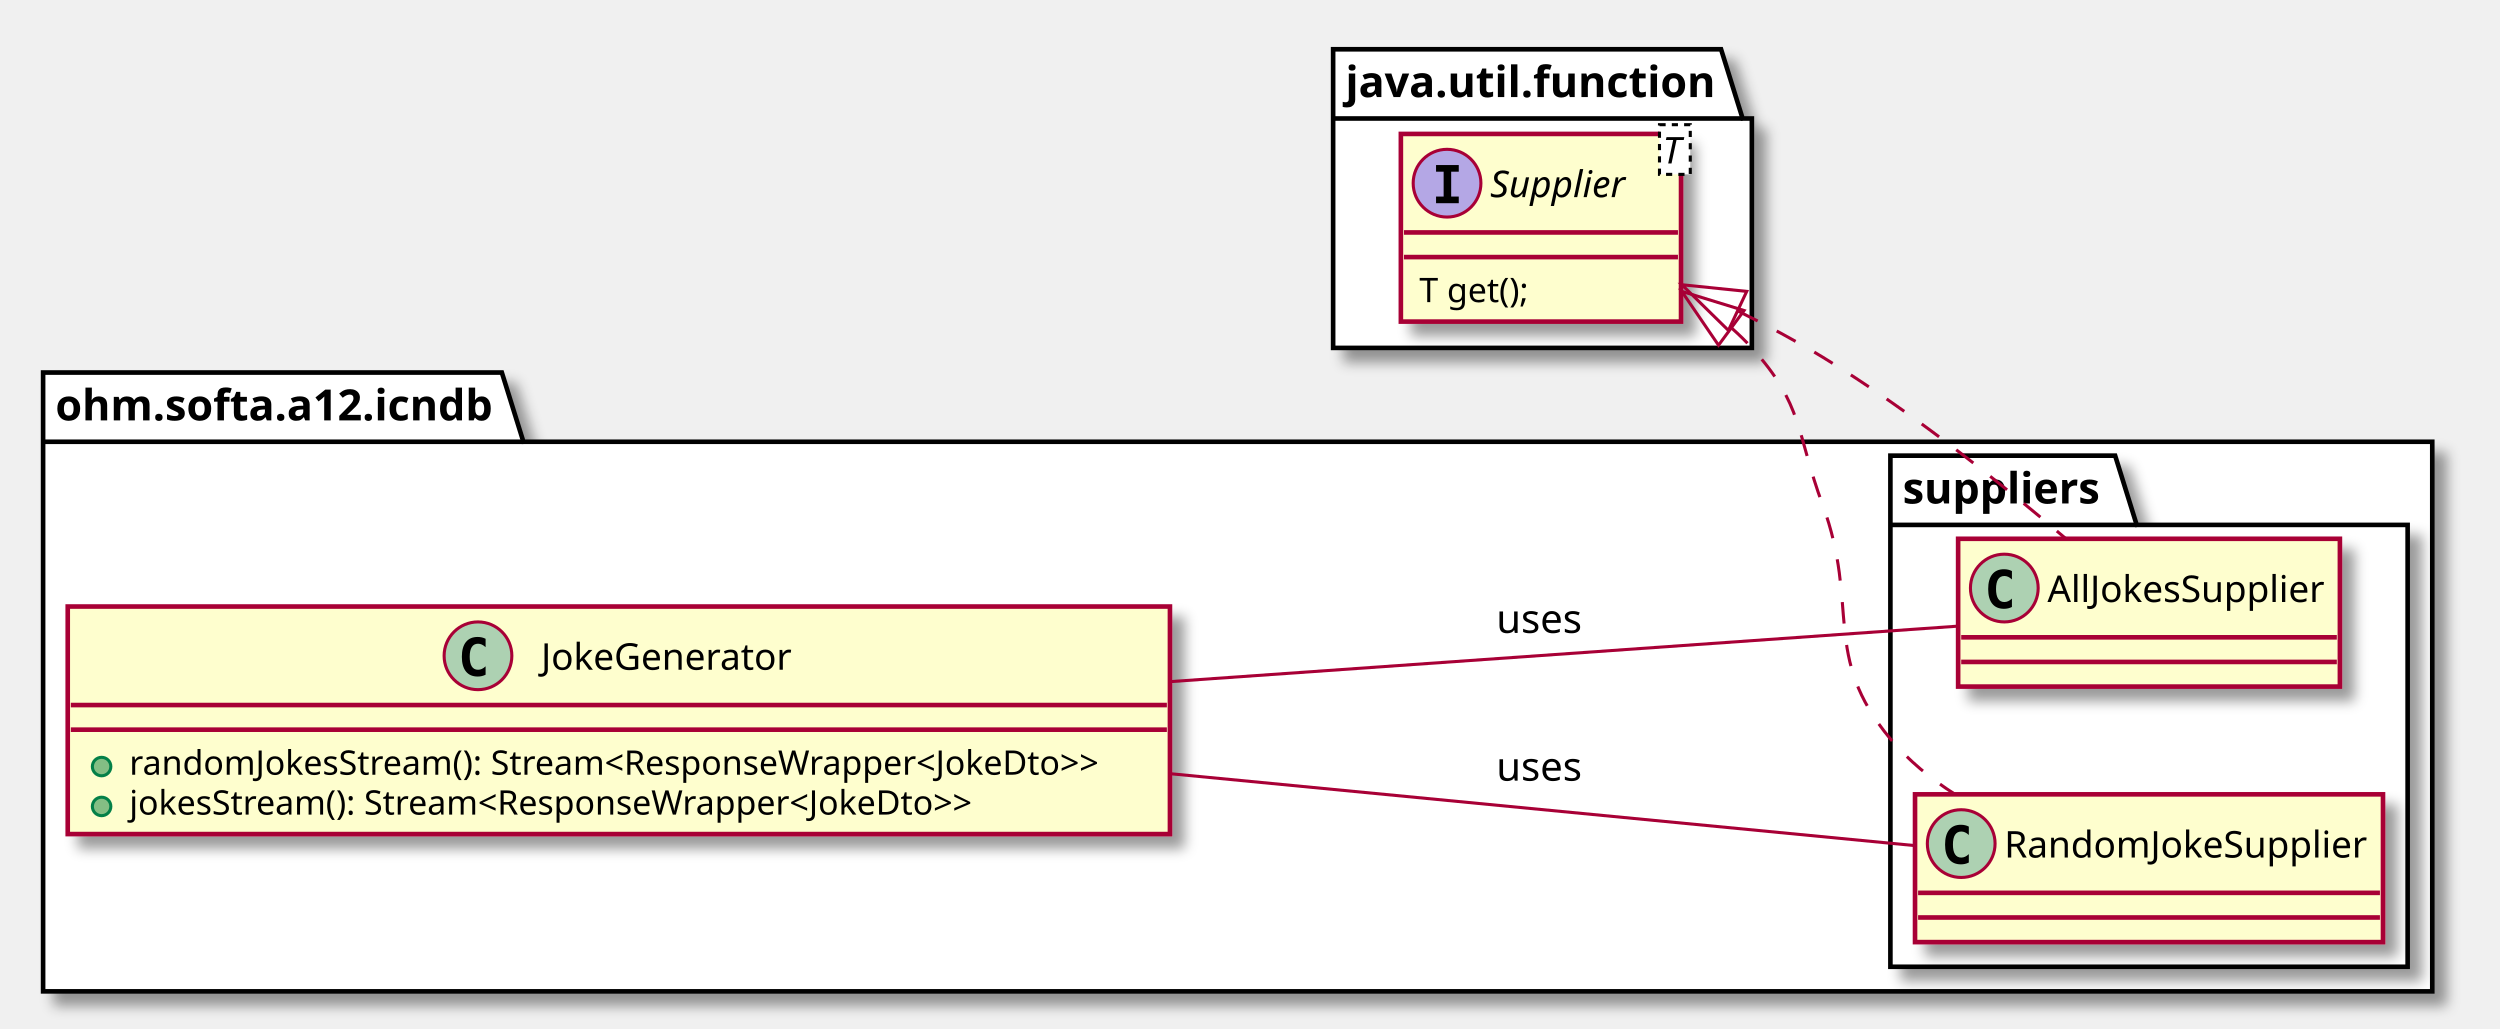
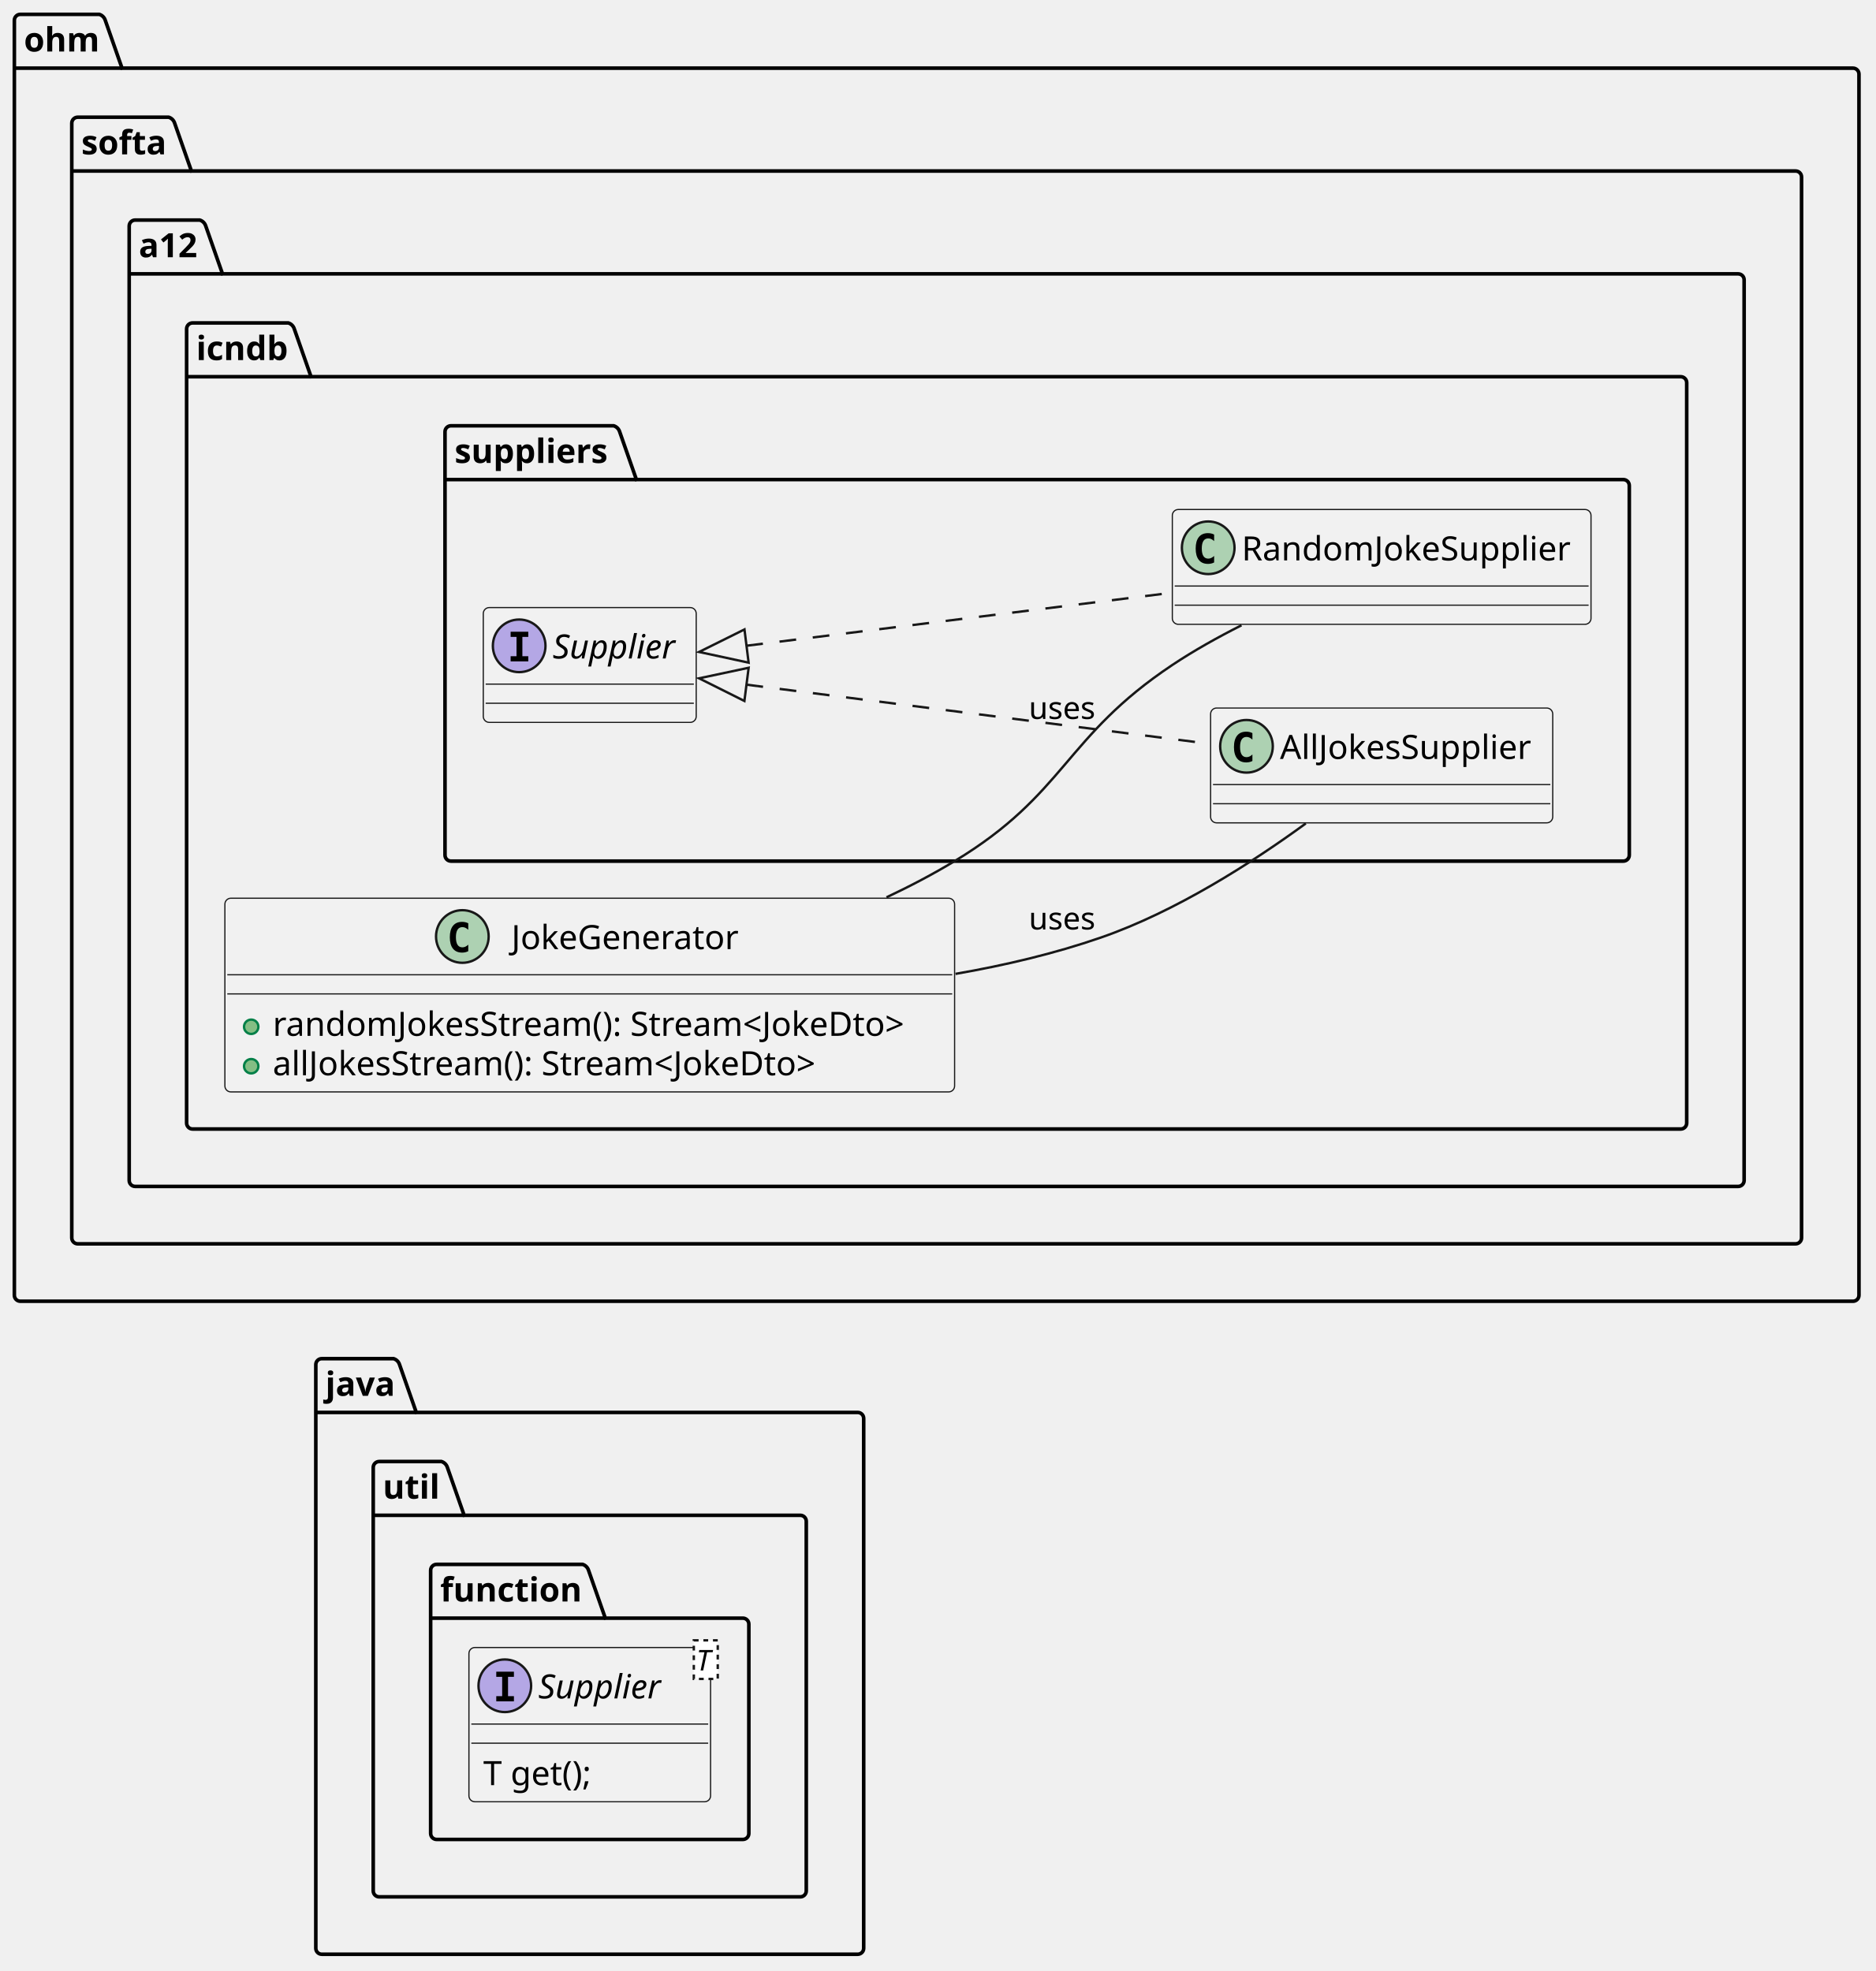
- <svg xmlns="http://www.w3.org/2000/svg" contentScriptType="application/ecmascript" contentStyleType="text/css" height="334px" preserveAspectRatio="none" style="width:812px;height:334px;" version="1.1" viewBox="0 0 812 334" width="812px" zoomAndPan="magnify">
-   <defs>
-     <filter height="300%" id="f1lp1nfqy0adly" width="300%" x="-1" y="-1">
-       <feGaussianBlur result="blurOut" stdDeviation="2.0" />
-       <feColorMatrix in="blurOut" result="blurOut2" type="matrix" values="0 0 0 0 0 0 0 0 0 0 0 0 0 0 0 0 0 0 .4 0" />
-       <feOffset dx="4.0" dy="4.0" in="blurOut2" result="blurOut3" />
-       <feBlend in="SourceGraphic" in2="blurOut3" mode="normal" />
-     </filter>
-   </defs>
+ <svg xmlns="http://www.w3.org/2000/svg" contentStyleType="text/css" height="824px" preserveAspectRatio="none" style="width:784px;height:824px;background:#FFFFFF;" version="1.1" viewBox="0 0 784 824" width="784px" zoomAndPan="magnify">
+   <defs />
  <g>
-     <polygon fill="#FFFFFF" filter="url(#f1lp1nfqy0adly)" points="433,16,559,16,566,38.488,569,38.488,569,113,433,113,433,16" style="stroke: #000000; stroke-width: 1.5;" />
-     <line style="stroke: #000000; stroke-width: 1.5;" x1="433" x2="566" y1="38.488" y2="38.488" />
-     <text fill="#000000" font-family="sans-serif" font-size="14" font-weight="bold" lengthAdjust="spacingAndGlyphs" textLength="120" x="437" y="31.535">java.util.function</text>
-     <polygon fill="#FFFFFF" filter="url(#f1lp1nfqy0adly)" points="14,121,163,121,170,143.488,790,143.488,790,322,14,322,14,121" style="stroke: #000000; stroke-width: 1.5;" />
-     <line style="stroke: #000000; stroke-width: 1.5;" x1="14" x2="170" y1="143.488" y2="143.488" />
-     <text fill="#000000" font-family="sans-serif" font-size="14" font-weight="bold" lengthAdjust="spacingAndGlyphs" textLength="143" x="18" y="136.535">ohm.softa.a12.icndb</text>
-     <polygon fill="#FFFFFF" filter="url(#f1lp1nfqy0adly)" points="614,148,687,148,694,170.488,782,170.488,782,314,614,314,614,148" style="stroke: #000000; stroke-width: 1.5;" />
-     <line style="stroke: #000000; stroke-width: 1.5;" x1="614" x2="694" y1="170.488" y2="170.488" />
-     <text fill="#000000" font-family="sans-serif" font-size="14" font-weight="bold" lengthAdjust="spacingAndGlyphs" textLength="67" x="618" y="163.535">suppliers</text>
-     <rect fill="#FEFECE" filter="url(#f1lp1nfqy0adly)" height="60.955" id="Supplier" style="stroke: #A80036; stroke-width: 1.5;" width="91" x="455" y="43.5" />
-     <ellipse cx="470" cy="59.5" fill="#B4A7E5" rx="11" ry="11" style="stroke: #A80036; stroke-width: 1.0;" />
-     <path d="M466.428,55.765 L466.428,53.607 L473.807,53.607 L473.807,55.765 L471.342,55.765 L471.342,63.842 L473.807,63.842 L473.807,66 L466.428,66 L466.428,63.842 L468.893,63.842 L468.893,55.765 Z " />
-     <text fill="#000000" font-family="sans-serif" font-size="12" font-style="italic" lengthAdjust="spacingAndGlyphs" textLength="47" x="484" y="64.035">Supplier</text>
-     <rect fill="#FFFFFF" height="16.133" style="stroke: #000000; stroke-width: 1.0; stroke-dasharray: 2.0,2.0;" width="10" x="539" y="40.5" />
-     <text fill="#000000" font-family="sans-serif" font-size="12" font-style="italic" lengthAdjust="spacingAndGlyphs" textLength="8" x="540" y="53.102">T</text>
-     <line style="stroke: #A80036; stroke-width: 1.5;" x1="456" x2="545" y1="75.5" y2="75.5" />
-     <line style="stroke: #A80036; stroke-width: 1.5;" x1="456" x2="545" y1="83.5" y2="83.5" />
-     <text fill="#000000" font-family="sans-serif" font-size="11" lengthAdjust="spacingAndGlyphs" textLength="38" x="461" y="98.135">T get();</text>
-     <rect fill="#FEFECE" filter="url(#f1lp1nfqy0adly)" height="73.91" id="JokeGenerator" style="stroke: #A80036; stroke-width: 1.5;" width="358" x="22" y="197" />
-     <ellipse cx="155.25" cy="213" fill="#ADD1B2" rx="11" ry="11" style="stroke: #A80036; stroke-width: 1.0;" />
-     <path d="M157.723,219.143 Q157.142,219.442 156.503,219.591 Q155.864,219.741 155.158,219.741 Q152.651,219.741 151.332,218.089 Q150.012,216.437 150.012,213.316 Q150.012,210.186 151.332,208.535 Q152.651,206.883 155.158,206.883 Q155.864,206.883 156.511,207.032 Q157.159,207.182 157.723,207.481 L157.723,210.203 Q157.092,209.622 156.499,209.352 Q155.905,209.083 155.274,209.083 Q153.93,209.083 153.245,210.149 Q152.56,211.216 152.56,213.316 Q152.56,215.408 153.245,216.474 Q153.93,217.541 155.274,217.541 Q155.905,217.541 156.499,217.271 Q157.092,217.001 157.723,216.42 Z " />
-     <text fill="#000000" font-family="sans-serif" font-size="12" lengthAdjust="spacingAndGlyphs" textLength="83" x="175.75" y="217.535">JokeGenerator</text>
-     <line style="stroke: #A80036; stroke-width: 1.5;" x1="23" x2="379" y1="229" y2="229" />
-     <line style="stroke: #A80036; stroke-width: 1.5;" x1="23" x2="379" y1="237" y2="237" />
-     <ellipse cx="33" cy="248.977" fill="#84BE84" rx="3" ry="3" style="stroke: #038048; stroke-width: 1.0;" />
-     <text fill="#000000" font-family="sans-serif" font-size="11" lengthAdjust="spacingAndGlyphs" textLength="332" x="42" y="251.635">randomJokesStream(): Stream&lt;ResponseWrapper&lt;JokeDto&gt;&gt;</text>
-     <ellipse cx="33" cy="261.933" fill="#84BE84" rx="3" ry="3" style="stroke: #038048; stroke-width: 1.0;" />
-     <text fill="#000000" font-family="sans-serif" font-size="11" lengthAdjust="spacingAndGlyphs" textLength="290" x="42" y="264.59">jokesStream(): Stream&lt;ResponseWrapper&lt;JokeDto&gt;&gt;</text>
-     <rect fill="#FEFECE" filter="url(#f1lp1nfqy0adly)" height="48" id="AllJokesSupplier" style="stroke: #A80036; stroke-width: 1.5;" width="124" x="636" y="175" />
-     <ellipse cx="651" cy="191" fill="#ADD1B2" rx="11" ry="11" style="stroke: #A80036; stroke-width: 1.0;" />
-     <path d="M653.473,197.143 Q652.892,197.442 652.253,197.591 Q651.614,197.741 650.908,197.741 Q648.401,197.741 647.082,196.089 Q645.762,194.437 645.762,191.316 Q645.762,188.186 647.082,186.535 Q648.401,184.883 650.908,184.883 Q651.614,184.883 652.261,185.032 Q652.909,185.182 653.473,185.481 L653.473,188.203 Q652.842,187.622 652.249,187.352 Q651.655,187.083 651.024,187.083 Q649.68,187.083 648.995,188.149 Q648.31,189.216 648.31,191.316 Q648.31,193.408 648.995,194.474 Q649.68,195.541 651.024,195.541 Q651.655,195.541 652.249,195.271 Q652.842,195.001 653.473,194.42 Z " />
-     <text fill="#000000" font-family="sans-serif" font-size="12" lengthAdjust="spacingAndGlyphs" textLength="92" x="665" y="195.535">AllJokesSupplier</text>
-     <line style="stroke: #A80036; stroke-width: 1.5;" x1="637" x2="759" y1="207" y2="207" />
-     <line style="stroke: #A80036; stroke-width: 1.5;" x1="637" x2="759" y1="215" y2="215" />
-     <rect fill="#FEFECE" filter="url(#f1lp1nfqy0adly)" height="48" id="RandomJokeSupplier" style="stroke: #A80036; stroke-width: 1.5;" width="152" x="622" y="258" />
-     <ellipse cx="637" cy="274" fill="#ADD1B2" rx="11" ry="11" style="stroke: #A80036; stroke-width: 1.0;" />
-     <path d="M639.473,280.143 Q638.892,280.442 638.253,280.591 Q637.614,280.741 636.908,280.741 Q634.401,280.741 633.082,279.089 Q631.762,277.437 631.762,274.316 Q631.762,271.187 633.082,269.535 Q634.401,267.883 636.908,267.883 Q637.614,267.883 638.261,268.032 Q638.909,268.182 639.473,268.481 L639.473,271.203 Q638.842,270.622 638.249,270.352 Q637.655,270.082 637.024,270.082 Q635.68,270.082 634.995,271.149 Q634.31,272.216 634.31,274.316 Q634.31,276.408 634.995,277.474 Q635.68,278.541 637.024,278.541 Q637.655,278.541 638.249,278.271 Q638.842,278.002 639.473,277.42 Z " />
-     <text fill="#000000" font-family="sans-serif" font-size="12" lengthAdjust="spacingAndGlyphs" textLength="120" x="651" y="278.535">RandomJokeSupplier</text>
-     <line style="stroke: #A80036; stroke-width: 1.5;" x1="623" x2="773" y1="290" y2="290" />
-     <line style="stroke: #A80036; stroke-width: 1.5;" x1="623" x2="773" y1="298" y2="298" />
-     <path d="M564.624,101.102 C573.993,105.727 583.38,110.747 592,116 C620.541,133.393 650.271,157.253 670.957,174.928 " fill="none" id="Supplier-AllJokesSupplier" style="stroke: #A80036; stroke-width: 1.0; stroke-dasharray: 7.0,7.0;" />
-     <polygon fill="none" points="561.386,107.314,546.257,92.478,567.336,94.642,561.386,107.314" style="stroke: #A80036; stroke-width: 1.0;" />
-     <path d="M562.529,106.64 C564.814,108.666 566.985,110.786 569,113 C585.738,131.388 583.41,140.666 592,164 C604.148,197 591.496,212.98 614,240 C619.843,247.016 627.15,252.972 635,257.997 " fill="none" id="Supplier-RandomJokeSupplier" style="stroke: #A80036; stroke-width: 1.0; stroke-dasharray: 7.0,7.0;" />
-     <polygon fill="none" points="558.174,112.126,546.224,94.628,566.478,100.855,558.174,112.126" style="stroke: #A80036; stroke-width: 1.0;" />
-     <path d="M380.077,221.389 C469.509,215.091 571.982,207.875 635.857,203.376 " fill="none" id="JokeGenerator-AllJokesSupplier" style="stroke: #A80036; stroke-width: 1.0;" />
-     <text fill="#000000" font-family="sans-serif" font-size="13" lengthAdjust="spacingAndGlyphs" textLength="29" x="486" y="205.568">uses</text>
-     <path d="M380.077,251.295 C463.25,259.328 557.703,268.45 621.896,274.65 " fill="none" id="JokeGenerator-RandomJokeSupplier" style="stroke: #A80036; stroke-width: 1.0;" />
-     <text fill="#000000" font-family="sans-serif" font-size="13" lengthAdjust="spacingAndGlyphs" textLength="29" x="486" y="253.568">uses</text>
+     <g id="cluster_java">
+       <path d="M134.5,568 L164.5,568 A3.75,3.75 0 0 1 167,570.5 L174,590.488 L358.5,590.488 A2.5,2.5 0 0 1 361,592.988 L361,814.5 A2.5,2.5 0 0 1 358.5,817 L134.5,817 A2.5,2.5 0 0 1 132,814.5 L132,570.5 A2.5,2.5 0 0 1 134.5,568 " fill="none" style="stroke:#000000;stroke-width:1.5;" />
+       <line style="stroke:#000000;stroke-width:1.5;" x1="132" x2="174" y1="590.488" y2="590.488" />
+       <text fill="#000000" font-family="sans-serif" font-size="14" font-weight="bold" lengthAdjust="spacing" textLength="29" x="136" y="583.535">java</text>
+     </g>
+     <g id="cluster_util">
+       <path d="M158.5,611 L184.5,611 A3.75,3.75 0 0 1 187,613.5 L194,633.488 L334.5,633.488 A2.5,2.5 0 0 1 337,635.988 L337,790.5 A2.5,2.5 0 0 1 334.5,793 L158.5,793 A2.5,2.5 0 0 1 156,790.5 L156,613.5 A2.5,2.5 0 0 1 158.5,611 " fill="none" style="stroke:#000000;stroke-width:1.5;" />
+       <line style="stroke:#000000;stroke-width:1.5;" x1="156" x2="194" y1="633.488" y2="633.488" />
+       <text fill="#000000" font-family="sans-serif" font-size="14" font-weight="bold" lengthAdjust="spacing" textLength="25" x="160" y="626.535">util</text>
+     </g>
+     <g id="cluster_function">
+       <path d="M182.5,654 L243.5,654 A3.75,3.75 0 0 1 246,656.5 L253,676.488 L310.5,676.488 A2.5,2.5 0 0 1 313,678.988 L313,766.5 A2.5,2.5 0 0 1 310.5,769 L182.5,769 A2.5,2.5 0 0 1 180,766.5 L180,656.5 A2.5,2.5 0 0 1 182.5,654 " fill="none" style="stroke:#000000;stroke-width:1.5;" />
+       <line style="stroke:#000000;stroke-width:1.5;" x1="180" x2="253" y1="676.488" y2="676.488" />
+       <text fill="#000000" font-family="sans-serif" font-size="14" font-weight="bold" lengthAdjust="spacing" textLength="60" x="184" y="669.535">function</text>
+     </g>
+     <g id="cluster_ohm">
+       <path d="M8.5,6 L41.5,6 A3.75,3.75 0 0 1 44,8.5 L51,28.488 L774.5,28.488 A2.5,2.5 0 0 1 777,30.988 L777,541.5 A2.5,2.5 0 0 1 774.5,544 L8.5,544 A2.5,2.5 0 0 1 6,541.5 L6,8.5 A2.5,2.5 0 0 1 8.5,6 " fill="none" style="stroke:#000000;stroke-width:1.5;" />
+       <line style="stroke:#000000;stroke-width:1.5;" x1="6" x2="51" y1="28.488" y2="28.488" />
+       <text fill="#000000" font-family="sans-serif" font-size="14" font-weight="bold" lengthAdjust="spacing" textLength="32" x="10" y="21.535">ohm</text>
+     </g>
+     <g id="cluster_softa">
+       <path d="M32.5,49 L70.5,49 A3.75,3.75 0 0 1 73,51.5 L80,71.488 L750.5,71.488 A2.5,2.5 0 0 1 753,73.988 L753,517.5 A2.5,2.5 0 0 1 750.5,520 L32.5,520 A2.5,2.5 0 0 1 30,517.5 L30,51.5 A2.5,2.5 0 0 1 32.5,49 " fill="none" style="stroke:#000000;stroke-width:1.5;" />
+       <line style="stroke:#000000;stroke-width:1.5;" x1="30" x2="80" y1="71.488" y2="71.488" />
+       <text fill="#000000" font-family="sans-serif" font-size="14" font-weight="bold" lengthAdjust="spacing" textLength="37" x="34" y="64.535">softa</text>
+     </g>
+     <g id="cluster_a12">
+       <path d="M56.5,92 L83.5,92 A3.75,3.75 0 0 1 86,94.5 L93,114.488 L726.5,114.488 A2.5,2.5 0 0 1 729,116.988 L729,493.5 A2.5,2.5 0 0 1 726.5,496 L56.5,496 A2.5,2.5 0 0 1 54,493.5 L54,94.5 A2.5,2.5 0 0 1 56.5,92 " fill="none" style="stroke:#000000;stroke-width:1.5;" />
+       <line style="stroke:#000000;stroke-width:1.5;" x1="54" x2="93" y1="114.488" y2="114.488" />
+       <text fill="#000000" font-family="sans-serif" font-size="14" font-weight="bold" lengthAdjust="spacing" textLength="26" x="58" y="107.535">a12</text>
+     </g>
+     <g id="cluster_icndb">
+       <path d="M80.5,135 L120.5,135 A3.75,3.75 0 0 1 123,137.5 L130,157.488 L702.5,157.488 A2.5,2.5 0 0 1 705,159.988 L705,469.5 A2.5,2.5 0 0 1 702.5,472 L80.5,472 A2.5,2.5 0 0 1 78,469.5 L78,137.5 A2.5,2.5 0 0 1 80.5,135 " fill="none" style="stroke:#000000;stroke-width:1.5;" />
+       <line style="stroke:#000000;stroke-width:1.5;" x1="78" x2="130" y1="157.488" y2="157.488" />
+       <text fill="#000000" font-family="sans-serif" font-size="14" font-weight="bold" lengthAdjust="spacing" textLength="39" x="82" y="150.535">icndb</text>
+     </g>
+     <g id="cluster_suppliers">
+       <path d="M188.5,178 L256.5,178 A3.75,3.75 0 0 1 259,180.5 L266,200.488 L678.5,200.488 A2.5,2.5 0 0 1 681,202.988 L681,357.5 A2.5,2.5 0 0 1 678.5,360 L188.5,360 A2.5,2.5 0 0 1 186,357.5 L186,180.5 A2.5,2.5 0 0 1 188.5,178 " fill="none" style="stroke:#000000;stroke-width:1.5;" />
+       <line style="stroke:#000000;stroke-width:1.5;" x1="186" x2="266" y1="200.488" y2="200.488" />
+       <text fill="#000000" font-family="sans-serif" font-size="14" font-weight="bold" lengthAdjust="spacing" textLength="67" x="190" y="193.535">suppliers</text>
+     </g>
+     <g id="elem_Supplier">
+       <rect codeLine="3" fill="#F1F1F1" height="64.488" id="Supplier" rx="2.5" ry="2.5" style="stroke:#181818;stroke-width:0.5;" width="101" x="196" y="688.76" />
+       <ellipse cx="211" cy="704.76" fill="#B4A7E5" rx="11" ry="11" style="stroke:#181818;stroke-width:1.0;" />
+       <path d="M207.428,701.025 L207.428,698.867 L214.807,698.867 L214.807,701.025 L212.342,701.025 L212.342,709.102 L214.807,709.102 L214.807,711.26 L207.428,711.26 L207.428,709.102 L209.893,709.102 L209.893,701.025 Z " fill="#000000" />
+       <text fill="#000000" font-family="sans-serif" font-size="14" font-style="italic" lengthAdjust="spacing" textLength="57" x="225" y="710.051">Supplier</text>
+       <rect fill="#FFFFFF" height="16.133" style="stroke:#181818;stroke-width:1.0;stroke-dasharray:2.0,2.0;" width="10" x="290" y="685.76" />
+       <text fill="#000000" font-family="sans-serif" font-size="12" font-style="italic" lengthAdjust="spacing" textLength="8" x="291" y="698.362">T</text>
+       <line style="stroke:#181818;stroke-width:0.5;" x1="197" x2="296" y1="720.76" y2="720.76" />
+       <line style="stroke:#181818;stroke-width:0.5;" x1="197" x2="296" y1="728.76" y2="728.76" />
+       <text fill="#000000" font-family="sans-serif" font-size="14" lengthAdjust="spacing" textLength="49" x="202" y="746.295">T get();</text>
+     </g>
+     <g id="elem_JokeGenerator">
+       <rect codeLine="9" fill="#F1F1F1" height="80.977" id="JokeGenerator" rx="2.5" ry="2.5" style="stroke:#181818;stroke-width:0.5;" width="305" x="94" y="375.51" />
+       <ellipse cx="193.25" cy="391.51" fill="#ADD1B2" rx="11" ry="11" style="stroke:#181818;stroke-width:1.0;" />
+       <path d="M195.723,397.653 Q195.142,397.952 194.503,398.101 Q193.864,398.251 193.158,398.251 Q190.651,398.251 189.332,396.599 Q188.012,394.947 188.012,391.826 Q188.012,388.697 189.332,387.045 Q190.651,385.393 193.158,385.393 Q193.864,385.393 194.511,385.542 Q195.159,385.692 195.723,385.99 L195.723,388.713 Q195.092,388.132 194.499,387.862 Q193.905,387.592 193.274,387.592 Q191.93,387.592 191.245,388.659 Q190.56,389.726 190.56,391.826 Q190.56,393.918 191.245,394.984 Q191.93,396.051 193.274,396.051 Q193.905,396.051 194.499,395.781 Q195.092,395.512 195.723,394.93 Z " fill="#000000" />
+       <text fill="#000000" font-family="sans-serif" font-size="14" lengthAdjust="spacing" textLength="98" x="213.75" y="396.801">JokeGenerator</text>
+       <line style="stroke:#181818;stroke-width:0.5;" x1="95" x2="398" y1="407.51" y2="407.51" />
+       <line style="stroke:#181818;stroke-width:0.5;" x1="95" x2="398" y1="415.51" y2="415.51" />
+       <ellipse cx="105" cy="429.254" fill="#84BE84" rx="3" ry="3" style="stroke:#038048;stroke-width:1.0;" />
+       <text fill="#000000" font-family="sans-serif" font-size="14" lengthAdjust="spacing" textLength="279" x="114" y="433.045">randomJokesStream(): Stream&lt;JokeDto&gt;</text>
+       <ellipse cx="105" cy="445.742" fill="#84BE84" rx="3" ry="3" style="stroke:#038048;stroke-width:1.0;" />
+       <text fill="#000000" font-family="sans-serif" font-size="14" lengthAdjust="spacing" textLength="241" x="114" y="449.533">allJokesStream(): Stream&lt;JokeDto&gt;</text>
+     </g>
+     <g id="elem_AllJokesSupplier">
+       <rect codeLine="15" fill="#F1F1F1" height="48" id="AllJokesSupplier" rx="2.5" ry="2.5" style="stroke:#181818;stroke-width:0.5;" width="143" x="506" y="296" />
+       <ellipse cx="521" cy="312" fill="#ADD1B2" rx="11" ry="11" style="stroke:#181818;stroke-width:1.0;" />
+       <path d="M523.473,318.143 Q522.892,318.442 522.253,318.591 Q521.614,318.741 520.908,318.741 Q518.401,318.741 517.082,317.089 Q515.762,315.437 515.762,312.316 Q515.762,309.187 517.082,307.535 Q518.401,305.883 520.908,305.883 Q521.614,305.883 522.261,306.032 Q522.909,306.182 523.473,306.481 L523.473,309.203 Q522.842,308.622 522.249,308.352 Q521.655,308.082 521.024,308.082 Q519.68,308.082 518.995,309.149 Q518.31,310.216 518.31,312.316 Q518.31,314.408 518.995,315.474 Q519.68,316.541 521.024,316.541 Q521.655,316.541 522.249,316.271 Q522.842,316.002 523.473,315.42 Z " fill="#000000" />
+       <text fill="#000000" font-family="sans-serif" font-size="14" lengthAdjust="spacing" textLength="111" x="535" y="317.291">AllJokesSupplier</text>
+       <line style="stroke:#181818;stroke-width:0.5;" x1="507" x2="648" y1="328" y2="328" />
+       <line style="stroke:#181818;stroke-width:0.5;" x1="507" x2="648" y1="336" y2="336" />
+     </g>
+     <g id="elem_Supplier">
+       <rect fill="#F1F1F1" height="48" id="Supplier" rx="2.5" ry="2.5" style="stroke:#181818;stroke-width:0.5;" width="89" x="202" y="254" />
+       <ellipse cx="217" cy="270" fill="#B4A7E5" rx="11" ry="11" style="stroke:#181818;stroke-width:1.0;" />
+       <path d="M213.428,266.265 L213.428,264.107 L220.807,264.107 L220.807,266.265 L218.342,266.265 L218.342,274.342 L220.807,274.342 L220.807,276.5 L213.428,276.5 L213.428,274.342 L215.893,274.342 L215.893,266.265 Z " fill="#000000" />
+       <text fill="#000000" font-family="sans-serif" font-size="14" font-style="italic" lengthAdjust="spacing" textLength="57" x="231" y="275.291">Supplier</text>
+       <line style="stroke:#181818;stroke-width:0.5;" x1="203" x2="290" y1="286" y2="286" />
+       <line style="stroke:#181818;stroke-width:0.5;" x1="203" x2="290" y1="294" y2="294" />
+     </g>
+     <g id="elem_RandomJokeSupplier">
+       <rect codeLine="18" fill="#F1F1F1" height="48" id="RandomJokeSupplier" rx="2.5" ry="2.5" style="stroke:#181818;stroke-width:0.5;" width="175" x="490" y="213" />
+       <ellipse cx="505" cy="229" fill="#ADD1B2" rx="11" ry="11" style="stroke:#181818;stroke-width:1.0;" />
+       <path d="M507.473,235.143 Q506.892,235.442 506.253,235.591 Q505.614,235.741 504.908,235.741 Q502.401,235.741 501.082,234.089 Q499.762,232.437 499.762,229.316 Q499.762,226.186 501.082,224.535 Q502.401,222.883 504.908,222.883 Q505.614,222.883 506.261,223.032 Q506.909,223.182 507.473,223.481 L507.473,226.203 Q506.842,225.622 506.249,225.352 Q505.655,225.083 505.024,225.083 Q503.68,225.083 502.995,226.149 Q502.31,227.216 502.31,229.316 Q502.31,231.408 502.995,232.474 Q503.68,233.541 505.024,233.541 Q505.655,233.541 506.249,233.271 Q506.842,233.001 507.473,232.42 Z " fill="#000000" />
+       <text fill="#000000" font-family="sans-serif" font-size="14" lengthAdjust="spacing" textLength="143" x="519" y="234.291">RandomJokeSupplier</text>
+       <line style="stroke:#181818;stroke-width:0.5;" x1="491" x2="664" y1="245" y2="245" />
+       <line style="stroke:#181818;stroke-width:0.5;" x1="491" x2="664" y1="253" y2="253" />
+     </g>
+     <g id="link_Supplier_AllJokesSupplier">
+       <path d="M311.98,286.23 C367.77,293.35 448.28,303.63 505.81,310.98 " fill="none" id="Supplier-backto-AllJokesSupplier" style="stroke:#181818;stroke-width:1.0;stroke-dasharray:7.0,7.0;" />
+       <polygon fill="none" points="311.14,293.05,292.19,283.58,312.91,279.17,311.14,293.05" style="stroke:#181818;stroke-width:1.0;" />
+     </g>
+     <g id="link_Supplier_RandomJokeSupplier">
+       <path d="M311.92,269.97 C362.66,263.65 433.91,254.77 489.69,247.82 " fill="none" id="Supplier-backto-RandomJokeSupplier" style="stroke:#181818;stroke-width:1.0;stroke-dasharray:7.0,7.0;" />
+       <polygon fill="none" points="312.9,277.03,292.19,272.56,311.17,263.14,312.9,277.03" style="stroke:#181818;stroke-width:1.0;" />
+     </g>
+     <g id="link_JokeGenerator_AllJokesSupplier">
+       <path codeLine="22" d="M399.38,407.14 C420.08,403.55 440.79,398.64 460,392 C491.46,381.12 523.35,360.61 545.79,344.25 " fill="none" id="JokeGenerator-AllJokesSupplier" style="stroke:#181818;stroke-width:1.0;" />
+       <text fill="#000000" font-family="sans-serif" font-size="13" lengthAdjust="spacing" textLength="29" x="430" y="388.568">uses</text>
+     </g>
+     <g id="link_JokeGenerator_RandomJokeSupplier">
+       <path codeLine="23" d="M370.53,375.14 C380.39,370.49 390,365.44 399,360 C445.59,331.83 444.7,308.2 490,278 C498.99,272.01 508.99,266.42 518.91,261.41 " fill="none" id="JokeGenerator-RandomJokeSupplier" style="stroke:#181818;stroke-width:1.0;" />
+       <text fill="#000000" font-family="sans-serif" font-size="13" lengthAdjust="spacing" textLength="29" x="430" y="300.568">uses</text>
+     </g>
  </g>
</svg>
